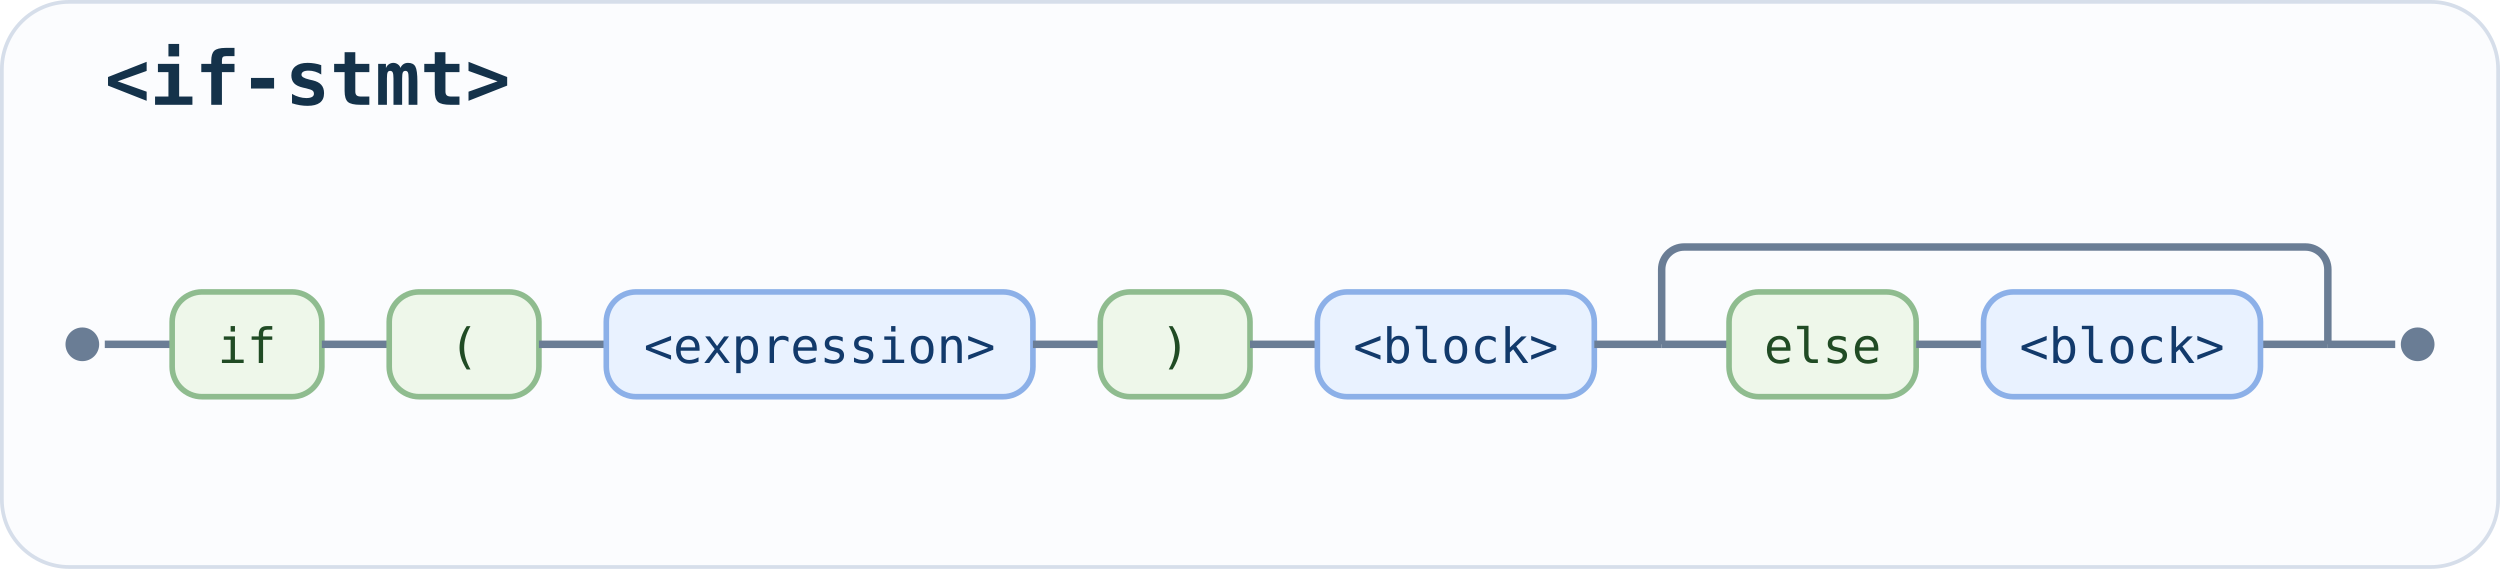
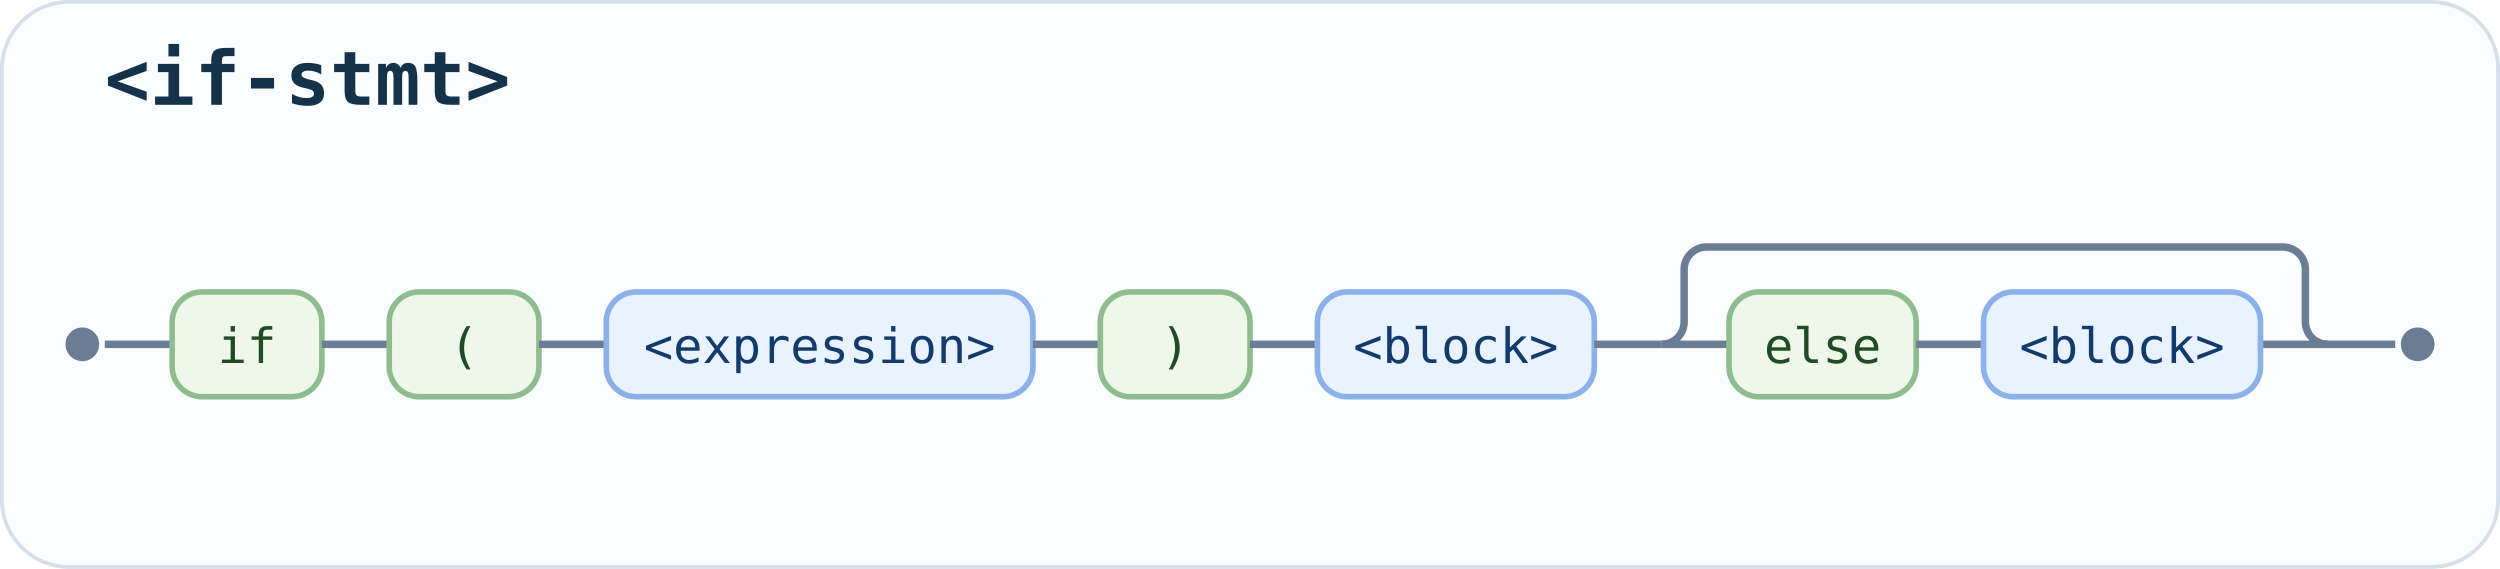
<svg xmlns="http://www.w3.org/2000/svg" width="668" height="152" viewBox="0 0 668 152" role="img" aria-labelledby="title-if_stmt desc-if_stmt">
  <rect x="0.5" y="0.5" width="667" height="151" rx="18" fill="#fbfcfe" stroke="#d6deea" />
  <text x="28" y="28" fill="#14324a" font-family="ui-monospace, SFMono-Regular, Menlo, Consolas, monospace" font-size="20" font-weight="700">&lt;if-stmt&gt;</text>
  <line x1="28" y1="92" x2="46" y2="92" stroke="#6a7d95" stroke-width="2" />
  <rect x="46" y="78" width="40" height="28" rx="8" fill="#eef7ea" stroke="#8fbc8f" stroke-width="1.5" />
  <text x="66.0" y="97" text-anchor="middle" fill="#204b24" font-family="ui-monospace, SFMono-Regular, Menlo, Consolas, monospace" font-size="13">if</text>
  <line x1="86" y1="92" x2="104" y2="92" stroke="#6a7d95" stroke-width="2" />
  <rect x="104" y="78" width="40" height="28" rx="8" fill="#eef7ea" stroke="#8fbc8f" stroke-width="1.5" />
  <text x="124.0" y="97" text-anchor="middle" fill="#204b24" font-family="ui-monospace, SFMono-Regular, Menlo, Consolas, monospace" font-size="13">(</text>
  <line x1="144" y1="92" x2="162" y2="92" stroke="#6a7d95" stroke-width="2" />
  <rect x="162" y="78" width="114" height="28" rx="8" fill="#e9f2ff" stroke="#8cb0e8" stroke-width="1.5" />
  <text x="219.0" y="97" text-anchor="middle" fill="#123a6b" font-family="ui-monospace, SFMono-Regular, Menlo, Consolas, monospace" font-size="13">&lt;expression&gt;</text>
  <line x1="276" y1="92" x2="294" y2="92" stroke="#6a7d95" stroke-width="2" />
  <rect x="294" y="78" width="40" height="28" rx="8" fill="#eef7ea" stroke="#8fbc8f" stroke-width="1.5" />
  <text x="314.0" y="97" text-anchor="middle" fill="#204b24" font-family="ui-monospace, SFMono-Regular, Menlo, Consolas, monospace" font-size="13">)</text>
  <line x1="334" y1="92" x2="352" y2="92" stroke="#6a7d95" stroke-width="2" />
  <rect x="352" y="78" width="74" height="28" rx="8" fill="#e9f2ff" stroke="#8cb0e8" stroke-width="1.5" />
  <text x="389.0" y="97" text-anchor="middle" fill="#123a6b" font-family="ui-monospace, SFMono-Regular, Menlo, Consolas, monospace" font-size="13">&lt;block&gt;</text>
  <line x1="426" y1="92" x2="444" y2="92" stroke="#6a7d95" stroke-width="2" />
  <line x1="444" y1="92" x2="462" y2="92" stroke="#6a7d95" stroke-width="2" />
  <line x1="604" y1="92" x2="622" y2="92" stroke="#6a7d95" stroke-width="2" />
  <rect x="462" y="78" width="50" height="28" rx="8" fill="#eef7ea" stroke="#8fbc8f" stroke-width="1.5" />
  <text x="487.0" y="97" text-anchor="middle" fill="#204b24" font-family="ui-monospace, SFMono-Regular, Menlo, Consolas, monospace" font-size="13">else</text>
  <line x1="512" y1="92" x2="530" y2="92" stroke="#6a7d95" stroke-width="2" />
  <rect x="530" y="78" width="74" height="28" rx="8" fill="#e9f2ff" stroke="#8cb0e8" stroke-width="1.5" />
  <text x="567.0" y="97" text-anchor="middle" fill="#123a6b" font-family="ui-monospace, SFMono-Regular, Menlo, Consolas, monospace" font-size="13">&lt;block&gt;</text>
-   <path d="M 444 92 L 444 72 A 6 6 0 0 1 450 66 L 616 66 A 6 6 0 0 1 622 72 L 622 92" fill="none" stroke="#6a7d95" stroke-width="2" />
+   <path d="M 444 92 A 6 6 0 0 0 450 86 L 450 72 A 6 6 0 0 1 456 66 L 610 66 A 6 6 0 0 1 616 72 L 616 86 A 6 6 0 0 0 622 92" fill="none" stroke="#6a7d95" stroke-width="2" />
  <line x1="622" y1="92" x2="640" y2="92" stroke="#6a7d95" stroke-width="2" />
  <circle cx="22" cy="92" r="4.5" fill="#6a7d95" />
  <circle cx="646" cy="92" r="4.5" fill="#6a7d95" />
</svg>
